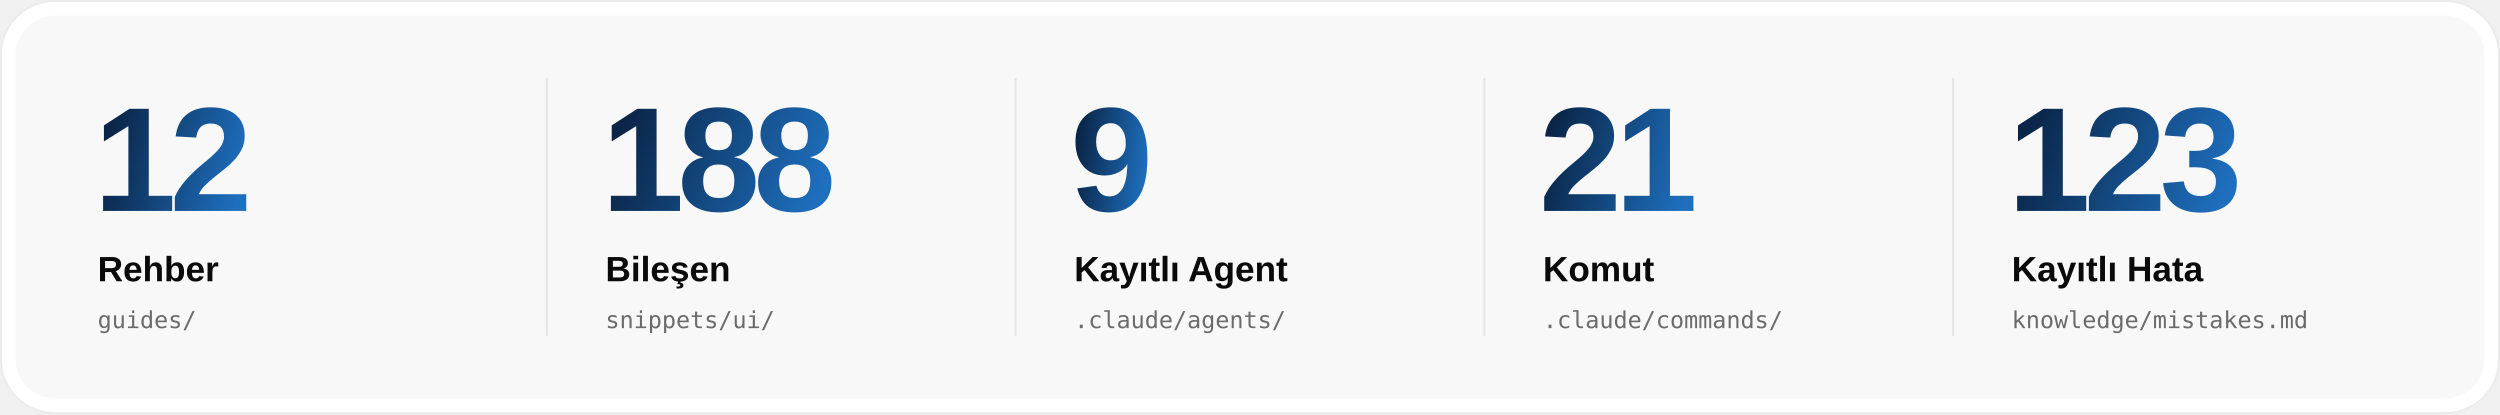
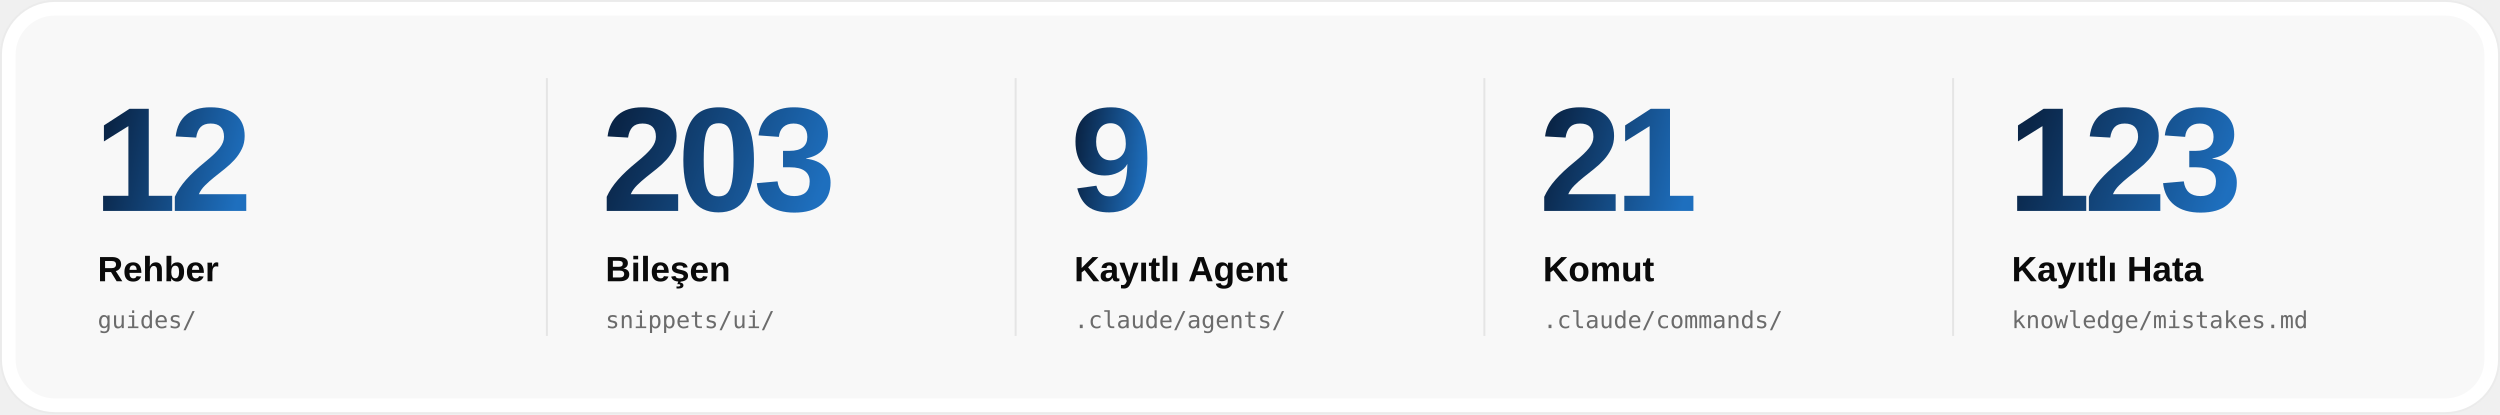
- <svg xmlns="http://www.w3.org/2000/svg" width="1280" height="212" viewBox="0 0 1280 212" role="img" aria-label="12 Rehber, 188 Bileşen, 9 Kayıtlı Agent, 21 Komut, 123 Kayıtlı Hata">
+ <svg xmlns="http://www.w3.org/2000/svg" width="1280" height="212" viewBox="0 0 1280 212" role="img" aria-label="12 Rehber, 203 Bileşen, 9 Kayıtlı Agent, 21 Komut, 123 Kayıtlı Hata">
  <defs>
    <linearGradient id="stat-ink" x1="0.008" y1="0.413" x2="0.992" y2="0.587">
      <stop offset="0%" stop-color="#0a2547" />
      <stop offset="100%" stop-color="#1e6fbe" />
    </linearGradient>
  </defs>
  <rect width="1280" height="212" rx="28" fill="#ffffff" />
  <rect x="8" y="8" width="1264" height="196" rx="20" fill="rgb(0,0,0)" fill-opacity="0.03" />
  <g transform="translate(40 0)">
    <text x="8" y="108" font-family="-apple-system, BlinkMacSystemFont, 'Segoe UI', 'Helvetica Neue', Arial, sans-serif" font-size="76" font-weight="800" letter-spacing="-3.4" fill="url(#stat-ink)">12</text>
    <text x="10" y="144" font-family="-apple-system, BlinkMacSystemFont, 'Segoe UI', 'Helvetica Neue', Arial, sans-serif" font-size="18" font-weight="650" fill="#0a0a0a">Rehber</text>
    <text x="10" y="168" font-family="ui-monospace, SFMono-Regular, Menlo, Consolas, monospace" font-size="12" fill="#6b6b6b">guides/</text>
  </g>
  <g transform="translate(280 0)">
    <line x1="0" y1="40" x2="0" y2="172" stroke="rgb(0,0,0)" stroke-opacity="0.08" />
-     <text x="28" y="108" font-family="-apple-system, BlinkMacSystemFont, 'Segoe UI', 'Helvetica Neue', Arial, sans-serif" font-size="76" font-weight="800" letter-spacing="-3.4" fill="url(#stat-ink)">188</text>
+     <text x="28" y="108" font-family="-apple-system, BlinkMacSystemFont, 'Segoe UI', 'Helvetica Neue', Arial, sans-serif" font-size="76" font-weight="800" letter-spacing="-3.4" fill="url(#stat-ink)">203</text>
    <text x="30" y="144" font-family="-apple-system, BlinkMacSystemFont, 'Segoe UI', 'Helvetica Neue', Arial, sans-serif" font-size="18" font-weight="650" fill="#0a0a0a">Bileşen</text>
    <text x="30" y="168" font-family="ui-monospace, SFMono-Regular, Menlo, Consolas, monospace" font-size="12" fill="#6b6b6b">snippets/ui/</text>
  </g>
  <g transform="translate(520 0)">
    <line x1="0" y1="40" x2="0" y2="172" stroke="rgb(0,0,0)" stroke-opacity="0.08" />
    <text x="28" y="108" font-family="-apple-system, BlinkMacSystemFont, 'Segoe UI', 'Helvetica Neue', Arial, sans-serif" font-size="76" font-weight="800" letter-spacing="-3.4" fill="url(#stat-ink)">9</text>
    <text x="30" y="144" font-family="-apple-system, BlinkMacSystemFont, 'Segoe UI', 'Helvetica Neue', Arial, sans-serif" font-size="18" font-weight="650" fill="#0a0a0a">Kayıtlı Agent</text>
    <text x="30" y="168" font-family="ui-monospace, SFMono-Regular, Menlo, Consolas, monospace" font-size="12" fill="#6b6b6b">.claude/agents/</text>
  </g>
  <g transform="translate(760 0)">
    <line x1="0" y1="40" x2="0" y2="172" stroke="rgb(0,0,0)" stroke-opacity="0.08" />
    <text x="28" y="108" font-family="-apple-system, BlinkMacSystemFont, 'Segoe UI', 'Helvetica Neue', Arial, sans-serif" font-size="76" font-weight="800" letter-spacing="-3.4" fill="url(#stat-ink)">21</text>
    <text x="30" y="144" font-family="-apple-system, BlinkMacSystemFont, 'Segoe UI', 'Helvetica Neue', Arial, sans-serif" font-size="18" font-weight="650" fill="#0a0a0a">Komut</text>
    <text x="30" y="168" font-family="ui-monospace, SFMono-Regular, Menlo, Consolas, monospace" font-size="12" fill="#6b6b6b">.claude/commands/</text>
  </g>
  <g transform="translate(1000 0)">
    <line x1="0" y1="40" x2="0" y2="172" stroke="rgb(0,0,0)" stroke-opacity="0.08" />
    <text x="28" y="108" font-family="-apple-system, BlinkMacSystemFont, 'Segoe UI', 'Helvetica Neue', Arial, sans-serif" font-size="76" font-weight="800" letter-spacing="-3.4" fill="url(#stat-ink)">123</text>
    <text x="30" y="144" font-family="-apple-system, BlinkMacSystemFont, 'Segoe UI', 'Helvetica Neue', Arial, sans-serif" font-size="18" font-weight="650" fill="#0a0a0a">Kayıtlı Hata</text>
    <text x="30" y="168" font-family="ui-monospace, SFMono-Regular, Menlo, Consolas, monospace" font-size="12" fill="#6b6b6b">knowledge/mistakes.md</text>
  </g>
  <rect x="0.5" y="0.5" width="1279" height="211" rx="27.5" fill="none" stroke="rgb(0,0,0)" stroke-opacity="0.08" />
</svg>
